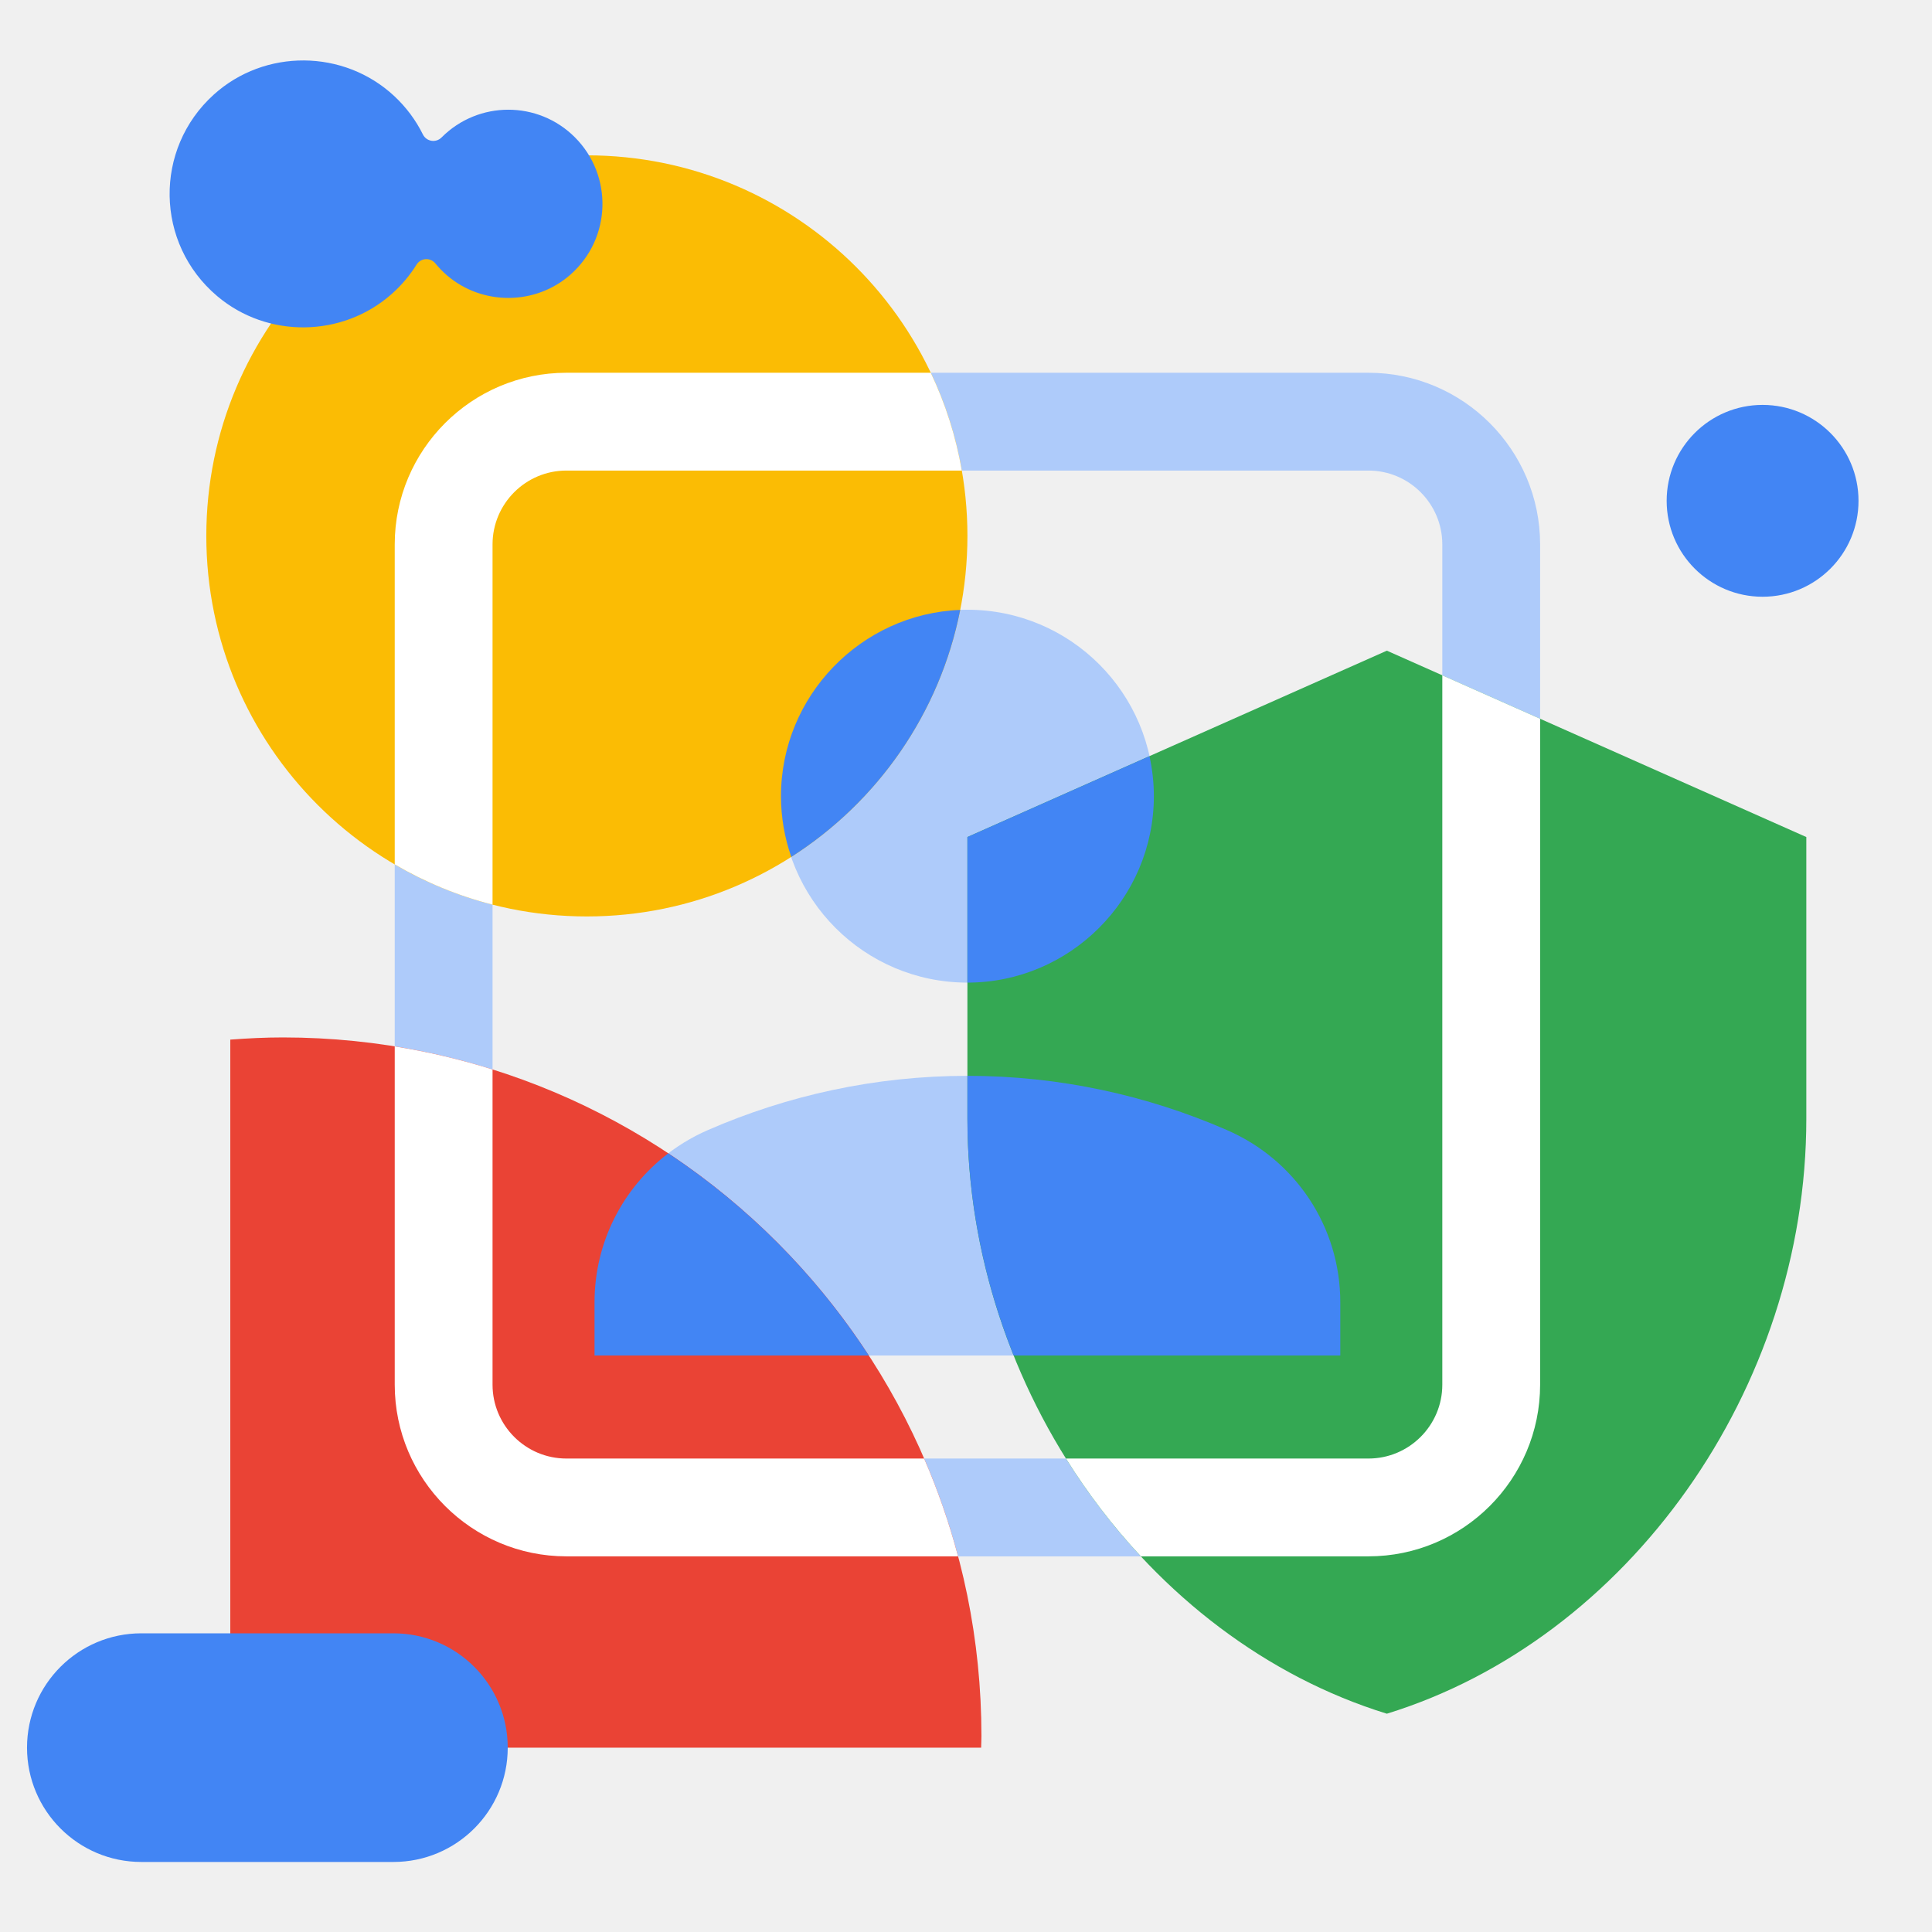
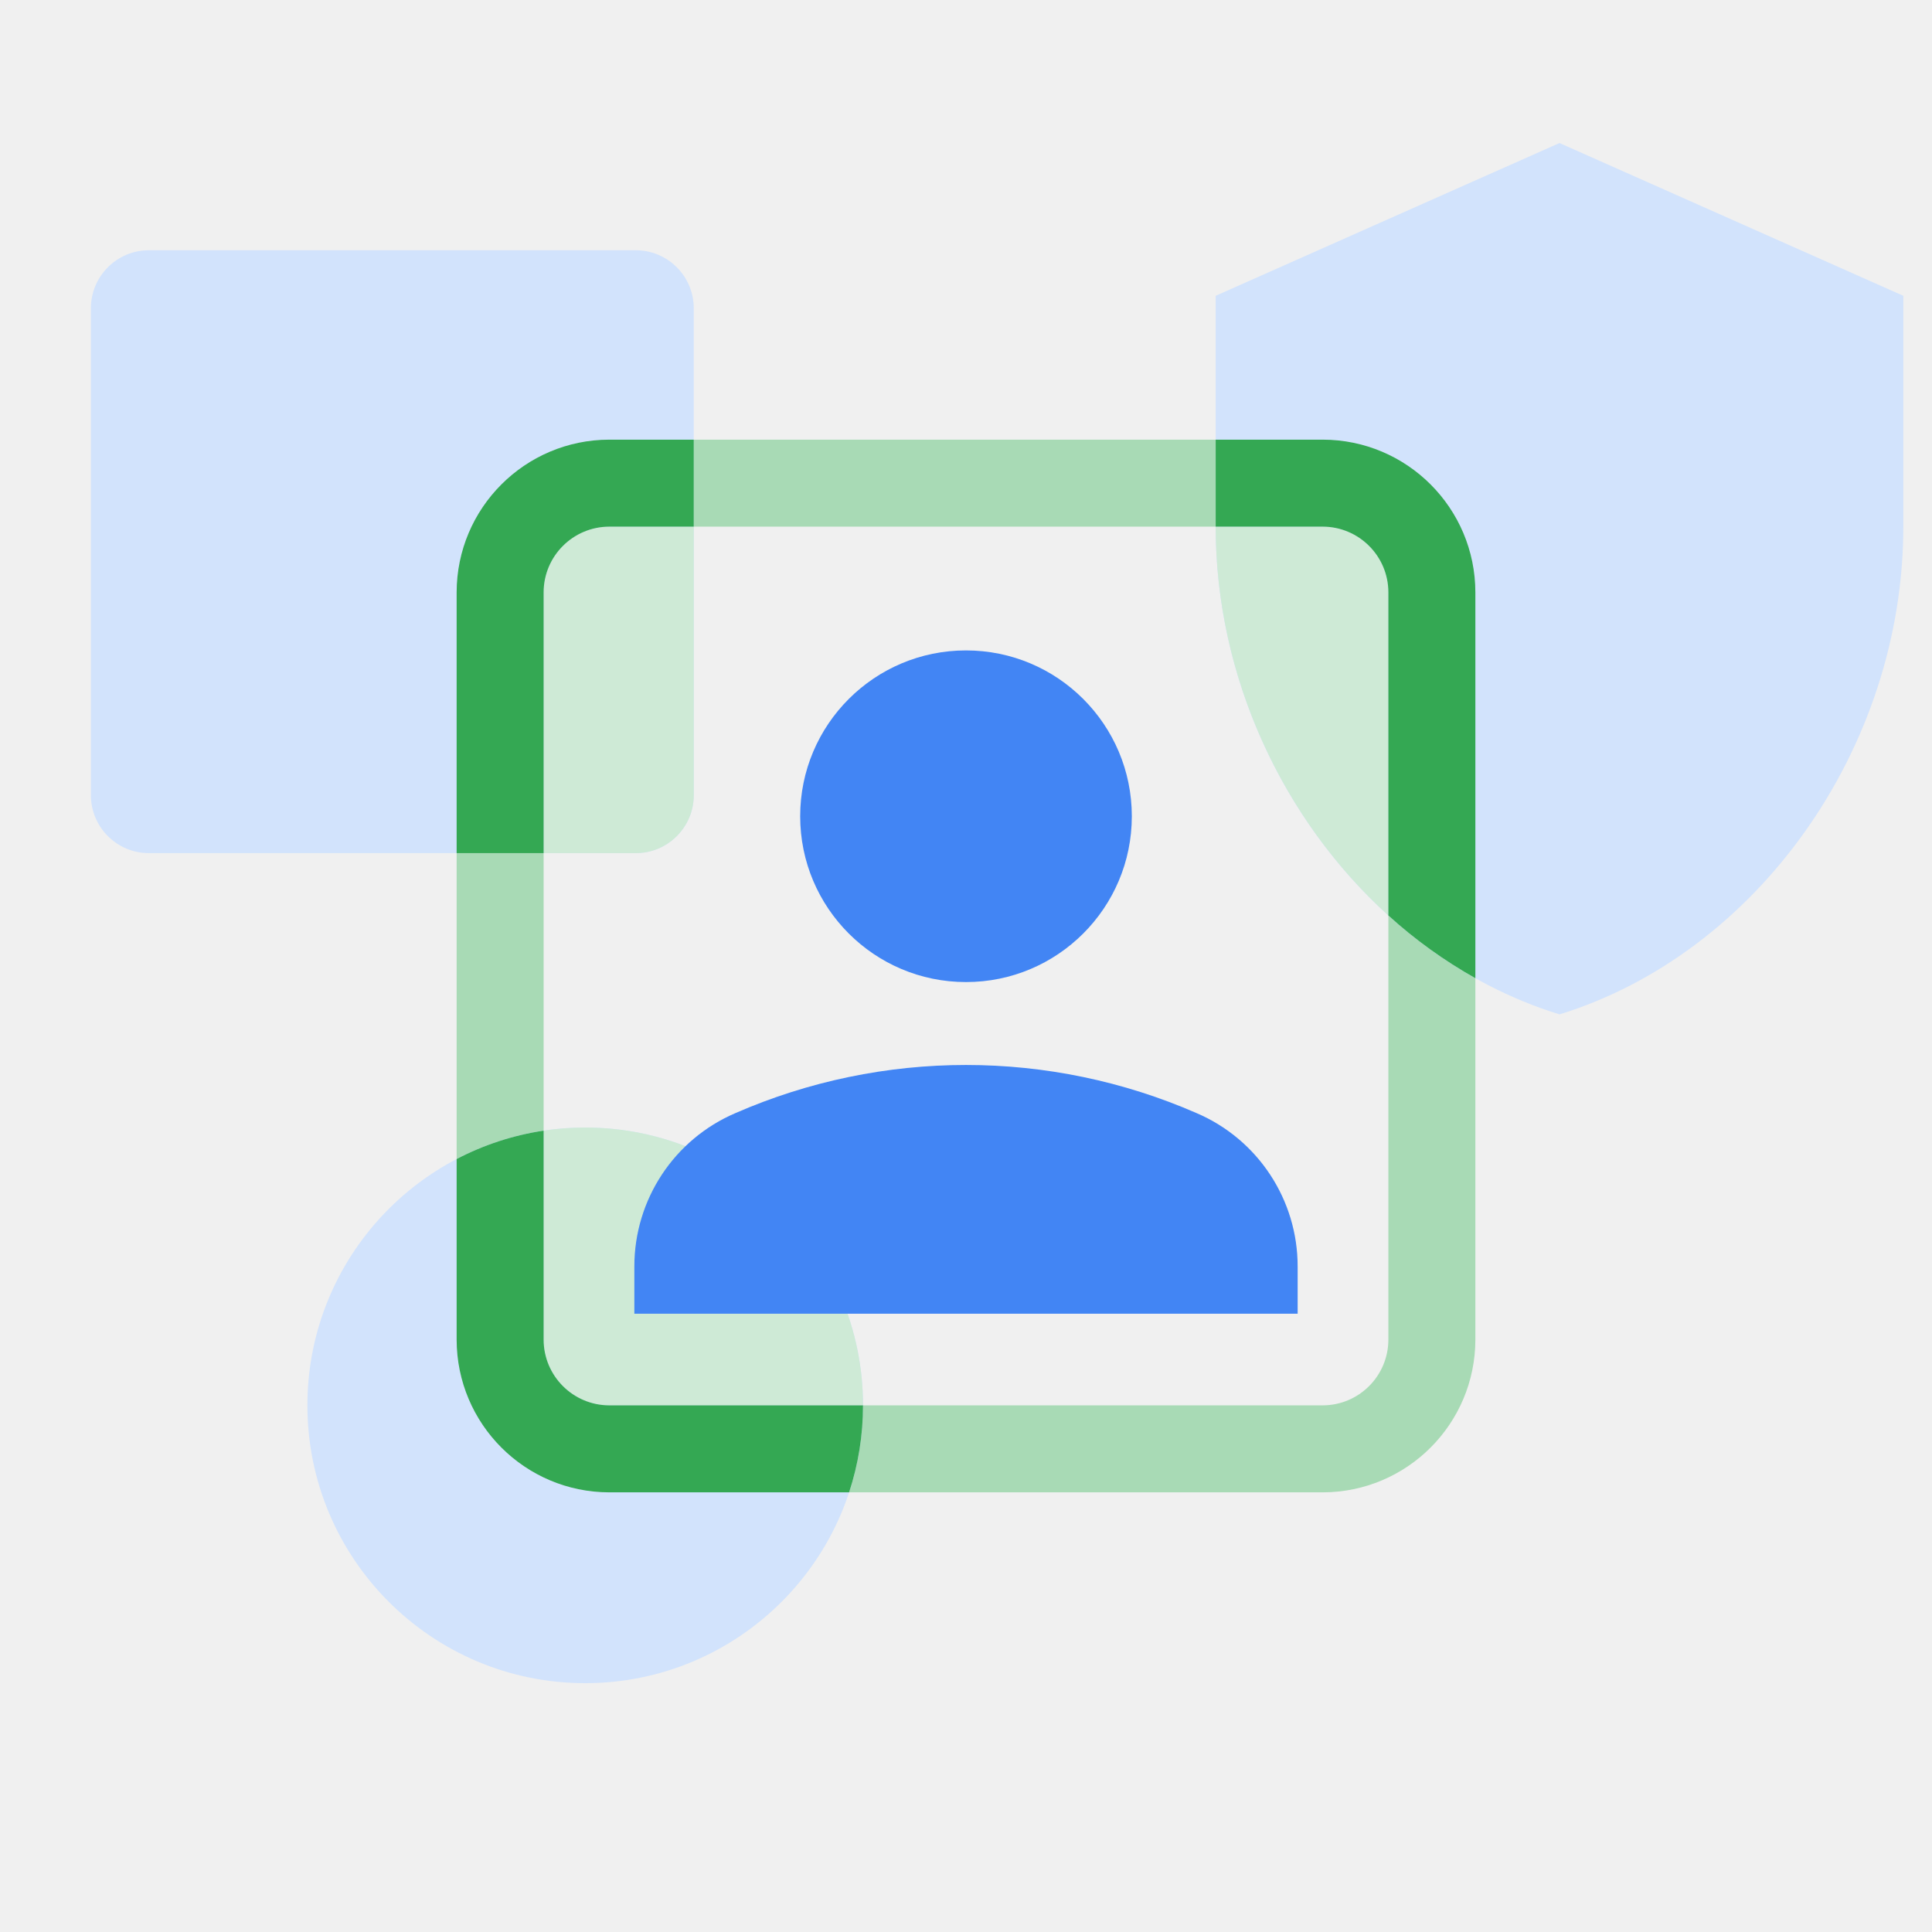
<svg xmlns="http://www.w3.org/2000/svg" viewBox="0 0 800 800">
-   <path fill="#AECBFA" d="M566.64,644.45h-332.1c-39.2,0-71.09-31.89-71.09-71.09V225.44c0-39.2,31.89-71.09,71.09-71.09h332.1 c39.2,0,71.09,31.89,71.09,71.09v347.91C637.73,612.56,605.84,644.45,566.64,644.45z M234.54,194.85 c-16.87,0-30.59,13.72-30.59,30.59v347.91c0,16.87,13.72,30.59,30.59,30.59h332.1c16.87,0,30.59-13.72,30.59-30.59V225.44 c0-16.87-13.72-30.59-30.59-30.59H234.54z" />
-   <circle fill="#AECBFA" cx="400.59" cy="329.68" r="77.2" />
-   <path fill="#AECBFA" d="M554.99,539.28c0-31.27-18.53-59.06-47.09-71.41c-32.81-14.28-69.1-22.39-107.31-22.39 s-74.5,8.11-107.31,22.39c-28.56,12.35-47.09,40.14-47.09,71.41v22H555v-22H554.99z" />
-   <circle fill="#FBBC04" cx="243.01" cy="221.9" r="157.58" />
-   <path fill="#EA4335" d="M117.14,429.58c-7.33,0-14.58,0.36-21.78,0.9v293.18h310.91c0.03-1.61,0.12-3.21,0.12-4.83 C406.4,559.08,276.89,429.58,117.14,429.58z" />
-   <path fill="#34A853" d="M574.27,269.43l173.69,77.17v116.62c0,112.15-73.94,215.62-173.69,246.39 c-99.75-30.77-173.69-134.23-173.69-246.39V346.59L574.27,269.43z" />
-   <path fill="#4285F4" d="M554.99,539.28v22H419.75c-12.31-30.69-19.16-63.98-19.16-98.07v-17.73c38.21,0,74.5,8.11,107.31,22.39 C536.46,480.22,554.99,508.01,554.99,539.28z M397.6,252.55c-41.09,1.59-74.21,35.67-74.21,77.12c0,8.8,1.51,17.26,4.26,25.16 C363.27,332.11,389.14,295.46,397.6,252.55z M400.59,406.88c42.46,0,77.2-34.74,77.2-77.2c0-5.69-0.64-11.23-1.82-16.57 l-75.38,33.49L400.59,406.88L400.59,406.88z M276.72,477.57c-18.96,14.46-30.54,37-30.54,61.71v22h113.56 C338.09,528.02,309.79,499.49,276.72,477.57z" />
-   <g>
-     <path fill="#FFFFFF" d="M597.23,279.63v293.73c0,16.87-13.72,30.59-30.59,30.59H441.4c9.08,14.54,19.48,28.13,31.02,40.5h94.22 c39.2,0,71.09-31.89,71.09-71.09V297.62L597.23,279.63z" />
-     <path fill="#FFFFFF" d="M203.95,374.59V225.44c0-16.87,13.72-30.59,30.59-30.59h163.73c-2.46-14.25-6.84-27.84-12.86-40.5H234.54 c-39.2,0-71.09,31.89-71.09,71.09v132.49C175.95,365.26,189.55,370.92,203.95,374.59z" />
-     <path fill="#FFFFFF" d="M382.66,603.95H234.54c-16.87,0-30.59-13.72-30.59-30.59V442.84c-13.12-4.12-26.65-7.32-40.5-9.55v140.07 c0,39.2,31.89,71.09,71.09,71.09h162.18C393.02,630.51,388.31,616.98,382.66,603.95z" />
-   </g>
-   <circle fill="#4285F4" cx="729.85" cy="207.38" r="39.72" />
-   <path fill="#4285F4" d="M162.16,121.76c4.13-3.65,7.57-7.77,10.33-12.19c1.75-2.81,5.69-3.05,7.79-0.49 c1.44,1.76,3.05,3.42,4.84,4.96c14.63,12.56,36.67,12.42,51.12-0.35c17.01-15.03,17.61-41.03,1.81-56.84 c-15.23-15.23-39.91-15.23-55.14,0c-0.02,0.02-0.04,0.04-0.06,0.06c-2.36,2.36-6.26,1.73-7.75-1.26 c-2.88-5.81-6.84-11.21-11.89-15.91c-20.86-19.4-53.62-19.65-74.73-0.53c-24.8,22.46-24.32,61.58,1.44,83.39 C110.71,140.21,141.75,139.81,162.16,121.76z" />
-   <path fill="#4285F4" d="M162.9,771H58.53c-26.15,0-47.34-21.2-47.34-47.34l0,0c0-26.15,21.2-47.34,47.34-47.34H162.9 c26.15,0,47.34,21.2,47.34,47.34l0,0C210.25,749.81,189.05,771,162.9,771z" />
+   <path d="M610.917 554.718V245.282a63.303 63.303 0 0 0-63.232-63.231H252.314a63.303 63.303 0 0 0-63.23 63.231v309.436a63.302 63.302 0 0 0 63.23 63.231h295.371a63.303 63.303 0 0 0 63.232-63.23zm-63.232-336.646a27.241 27.241 0 0 1 27.21 27.21v309.436a27.24 27.24 0 0 1-27.21 27.21H252.314a27.24 27.24 0 0 1-27.21-27.21V245.282a27.24 27.24 0 0 1 27.21-27.21z" fill="#a8dab5" />
+   <rect x="37.636" y="103.625" width="249.635" height="249.635" rx="24.019" fill="#d2e3fc" />
+   <circle cx="242.321" cy="581.928" r="115.034" fill="#d2e3fc" />
+   <path d="M645.755 59.228l142.37 63.253v95.591c0 91.93-60.609 176.742-142.37 201.962-81.761-25.22-142.37-110.032-142.37-201.962v-95.591z" fill="#d2e3fc" />
+   <circle cx="400" cy="337.989" r="68.664" fill="#4285f4" />
+   <path d="M263.253 353.26a24.019 24.019 0 0 0 24.019-24.019V218.072h-34.958a27.24 27.24 0 0 0-27.21 27.21V353.26zM574.896 379.078V245.282a27.24 27.24 0 0 0-27.21-27.21h-44.3c0 62.433 27.96 121.576 71.51 161.006zM242.321 466.894a115.932 115.932 0 0 0-17.217 1.284v86.54a27.24 27.24 0 0 0 27.21 27.21h105.04a115.033 115.033 0 0 0-115.033-115.034z" fill="#ceead6" />
+   <path d="M225.104 554.718v-86.54a114.22 114.22 0 0 0-36.02 11.76v74.78a63.302 63.302 0 0 0 63.23 63.231h99.28a114.913 114.913 0 0 0 5.76-36.02h-105.04a27.24 27.24 0 0 1-27.21-27.21zM225.104 353.26V245.283a27.24 27.24 0 0 1 27.21-27.211h34.958V182.05h-34.958a63.302 63.302 0 0 0-63.23 63.231V353.26zM547.685 182.051h-44.3v36.021h44.3a27.24 27.24 0 0 1 27.21 27.21v133.796a197.158 197.158 0 0 0 36.022 25.97V245.282a63.303 63.303 0 0 0-63.232-63.231z" fill="#34a853" />
+   <path d="M537.327 524.411a69.035 69.035 0 0 0-41.885-63.514 238.689 238.689 0 0 0-190.885 0 69.036 69.036 0 0 0-41.885 63.514v19.57h274.655z" fill="#4285f4" />
</svg>
